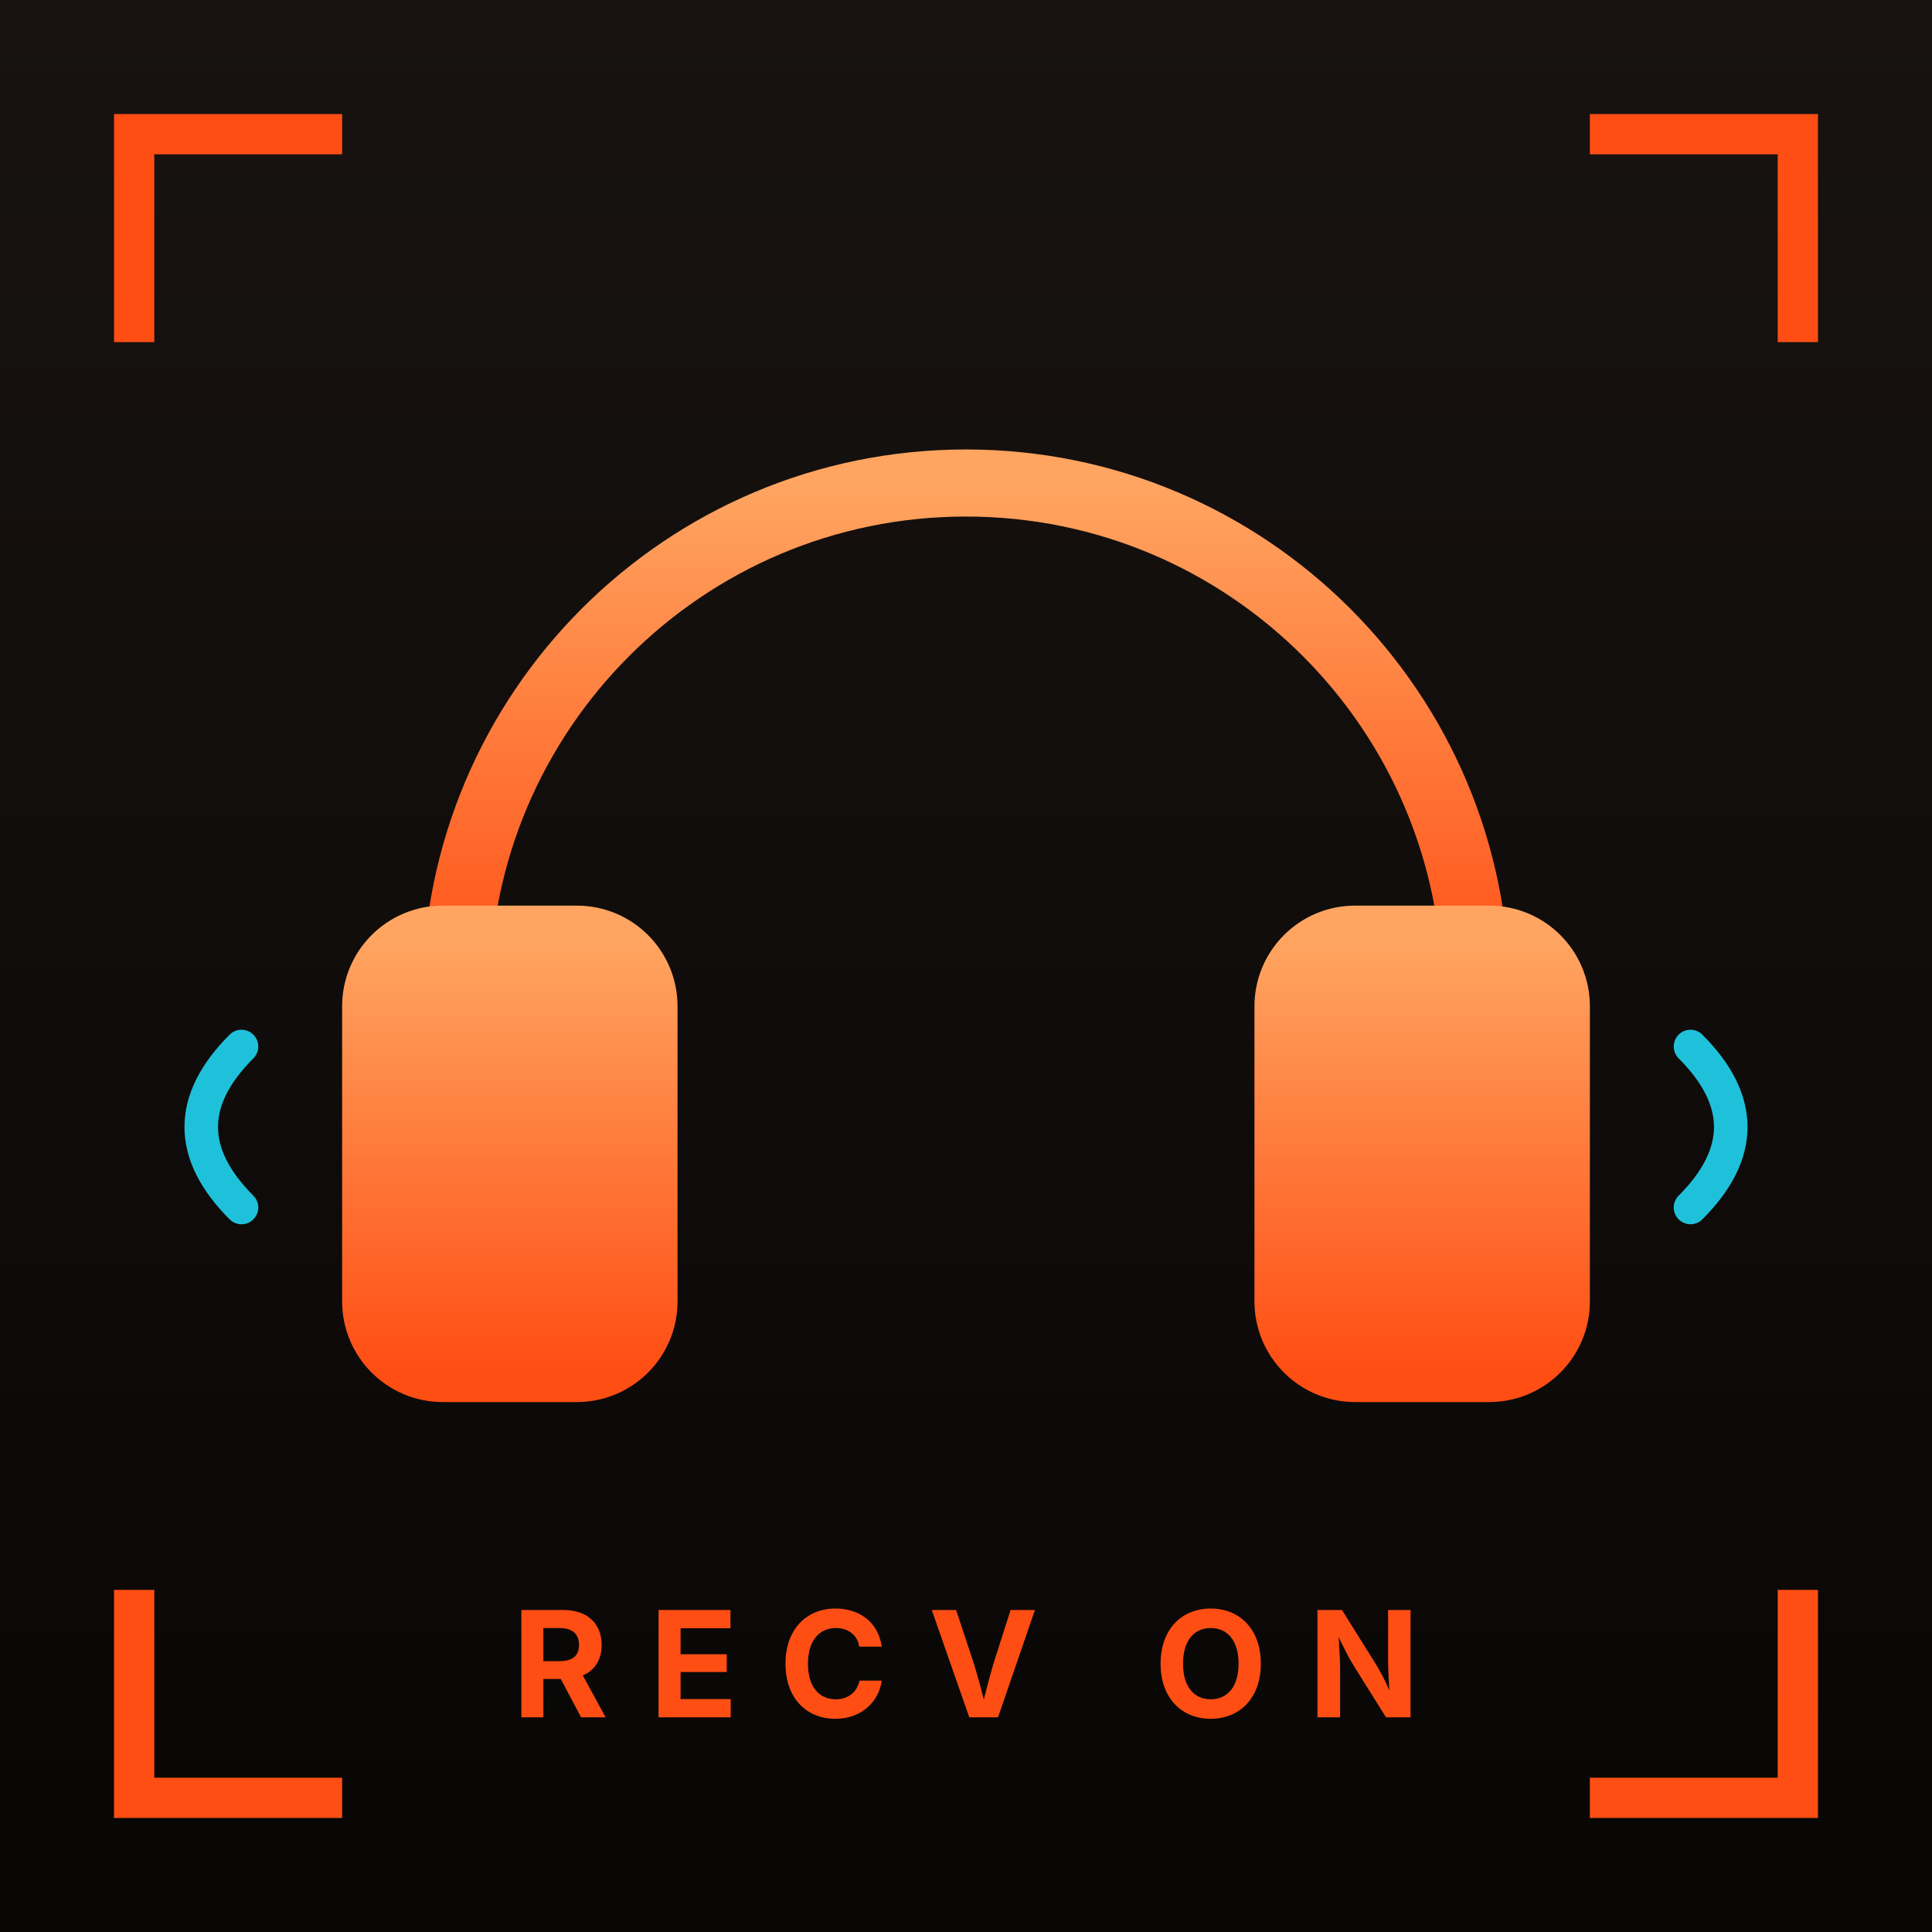
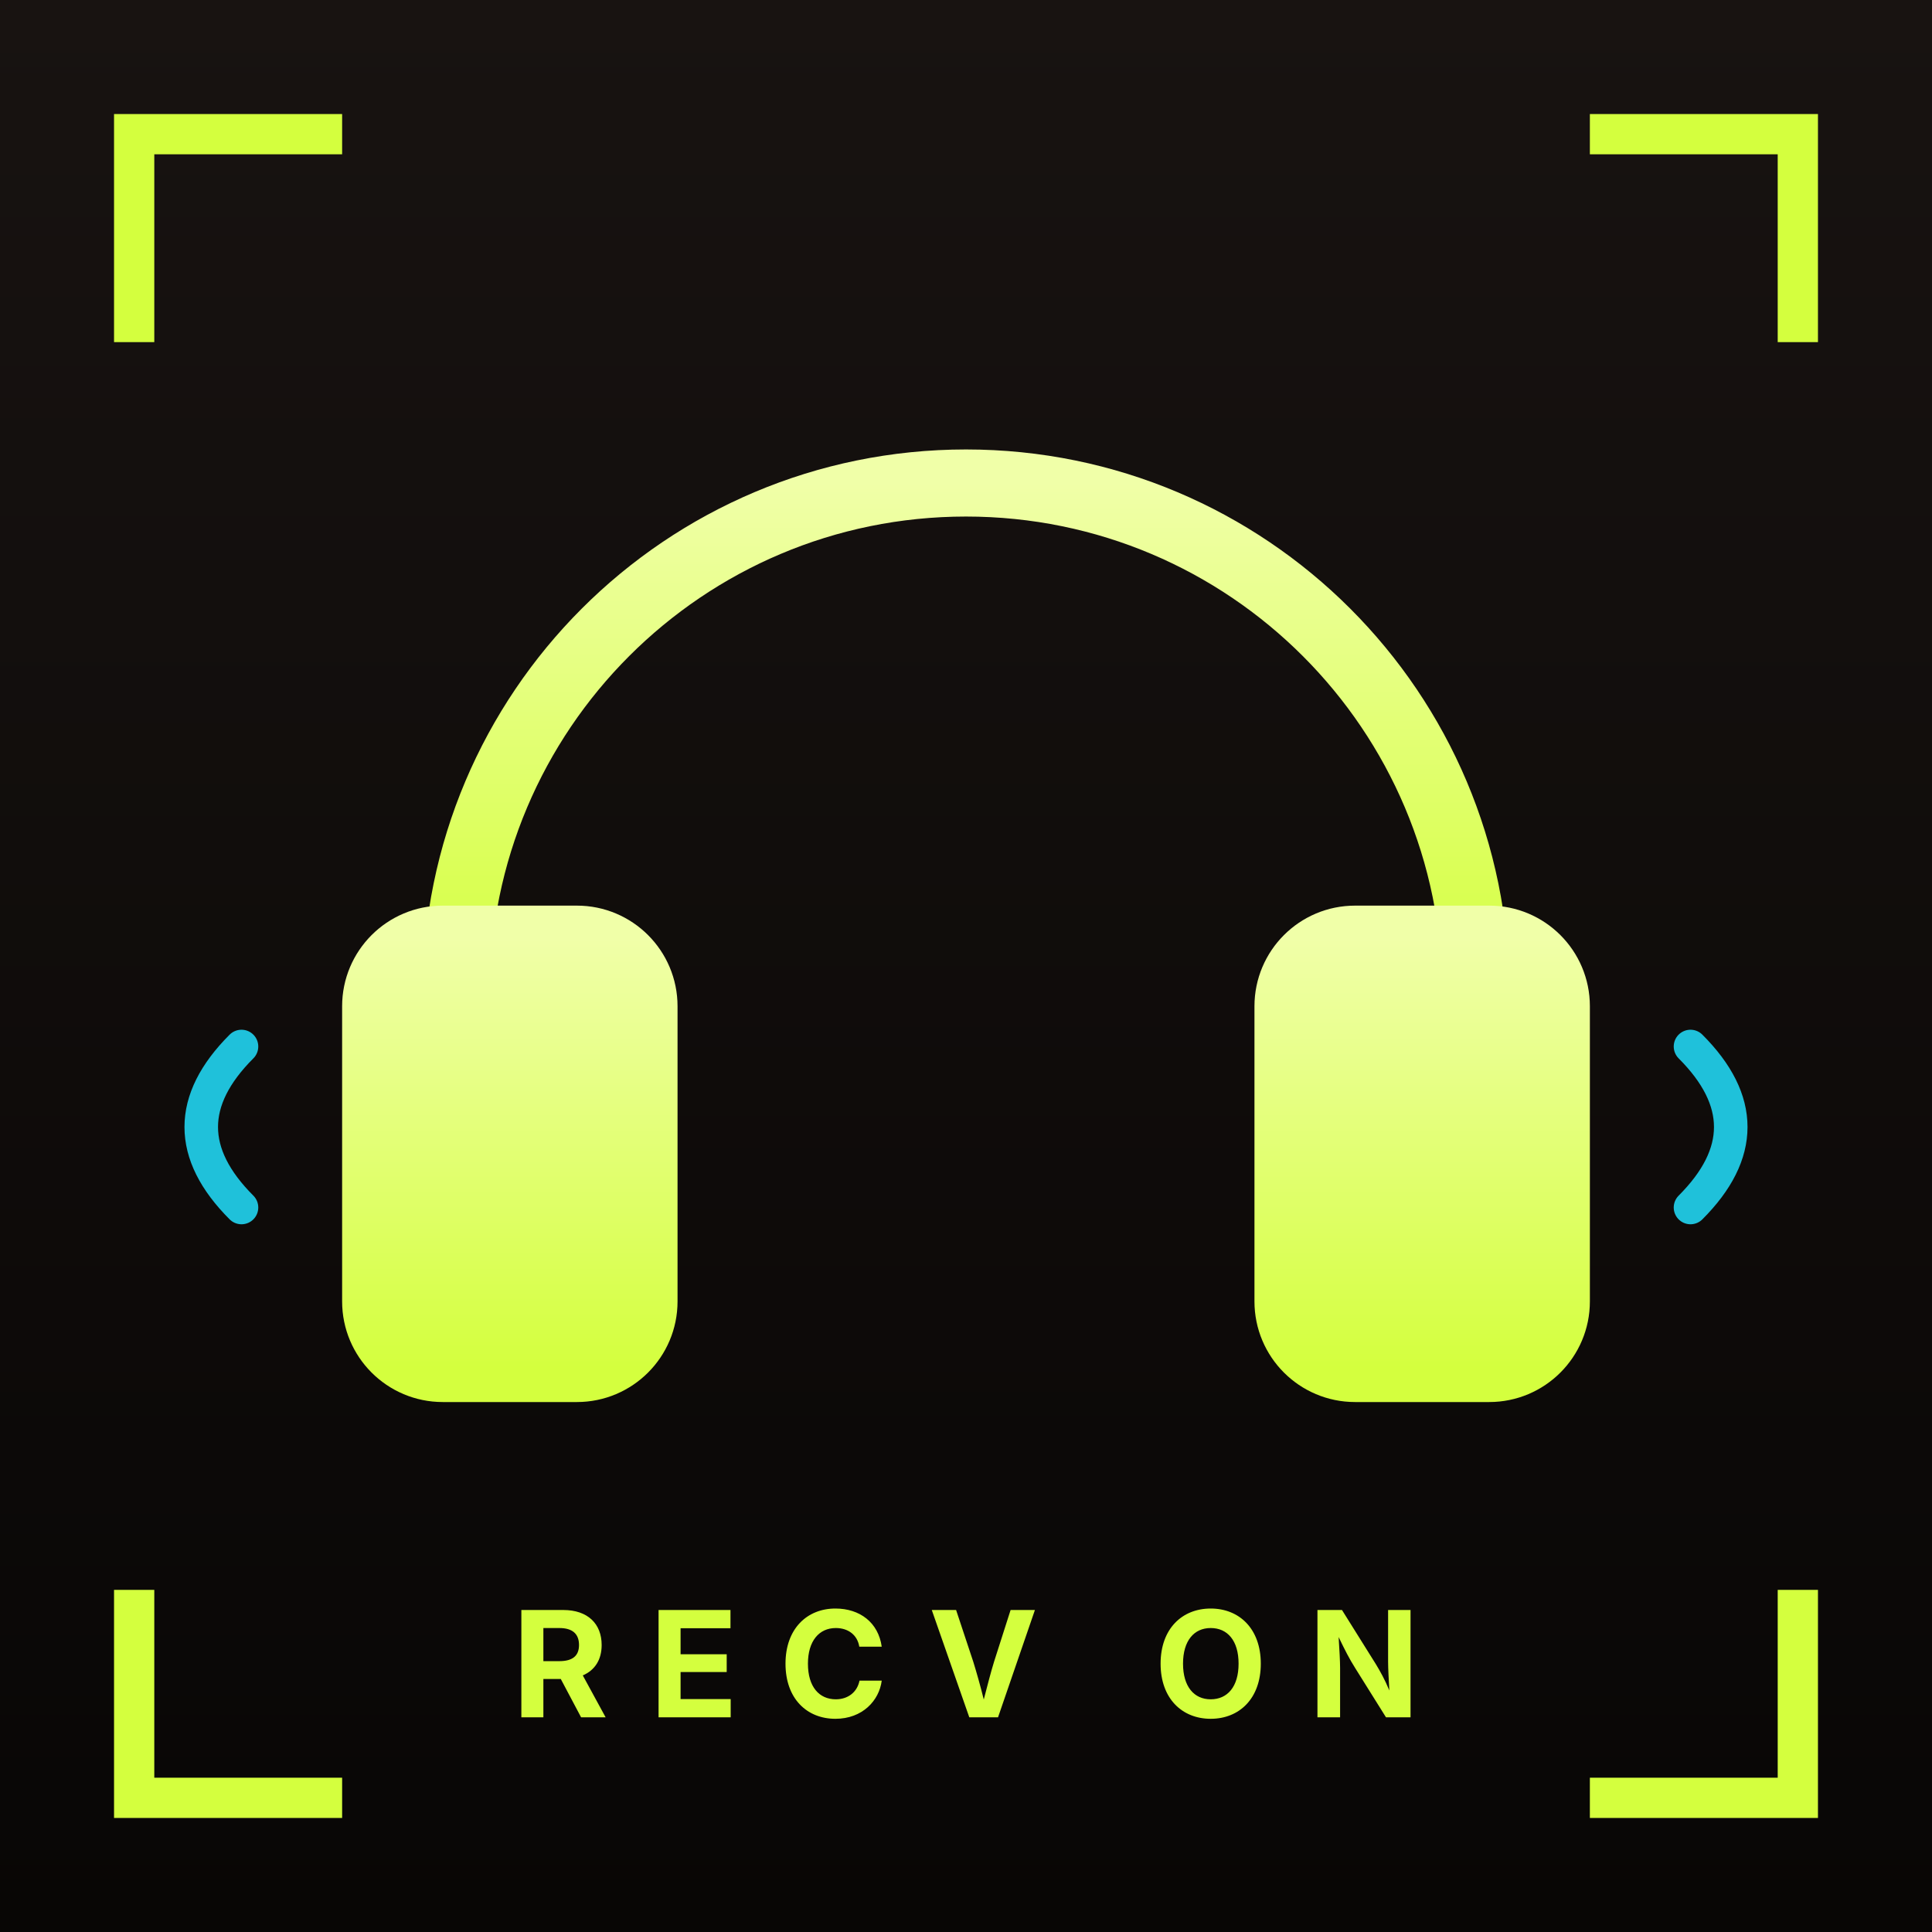
<svg xmlns="http://www.w3.org/2000/svg" viewBox="0 0 144 144" width="144" height="144">
  <defs>
    <linearGradient id="bg" x1="0" y1="0" x2="0" y2="1">
      <stop offset="0" stop-color="#181311" />
      <stop offset="1" stop-color="#080605" />
    </linearGradient>
-     <linearGradient id="orange" x1="0" y1="0" x2="0" y2="1">
-       <stop offset="0" stop-color="#FFA561" />
-       <stop offset="1" stop-color="#FF4E14" />
+     <linearGradient id="accent" x1="0" y1="0" x2="0" y2="1">
+       <stop offset="0" stop-color="#F0FFA8" />
+       <stop offset="1" stop-color="#D4FF3E" />
    </linearGradient>
  </defs>
  <rect width="144" height="144" fill="url(#bg)" />
-   <g stroke="#FF4E14" stroke-width="3" fill="none" stroke-linecap="square">
+   <g stroke="#D4FF3E" stroke-width="3" fill="none" stroke-linecap="square">
    <path d="M 10 24 L 10 10 L 24 10" />
    <path d="M 120 10 L 134 10 L 134 24" />
    <path d="M 10 120 L 10 134 L 24 134" />
    <path d="M 120 134 L 134 134 L 134 120" />
  </g>
-   <g transform="translate(72 68)" stroke="url(#orange)" stroke-width="5" stroke-linecap="round" stroke-linejoin="round" fill="url(#orange)">
+   <g transform="translate(72 68)" stroke="url(#accent)" stroke-width="5" stroke-linecap="round" stroke-linejoin="round" fill="url(#accent)">
    <path d="M -38 6 a 38 38 0 0 1 76 0" fill="none" />
    <rect x="-44" y="2" width="20" height="32" rx="5" />
    <rect x="24" y="2" width="20" height="32" rx="5" />
  </g>
  <g fill="none" stroke="#22E1FF" stroke-width="2.5" stroke-linecap="round" opacity="0.85">
    <path d="M 18 78 q -6 6 0 12" />
    <path d="M 126 78 q 6 6 0 12" />
  </g>
-   <text x="72" y="128" text-anchor="middle" fill="#FF4E14" font-family="'Inter','Helvetica Neue',Arial,sans-serif" font-size="11" font-weight="700" letter-spacing="3">RECV ON</text>
+   <text x="72" y="128" text-anchor="middle" fill="#D4FF3E" font-family="'Inter','Helvetica Neue',Arial,sans-serif" font-size="11" font-weight="700" letter-spacing="3">RECV ON</text>
</svg>
